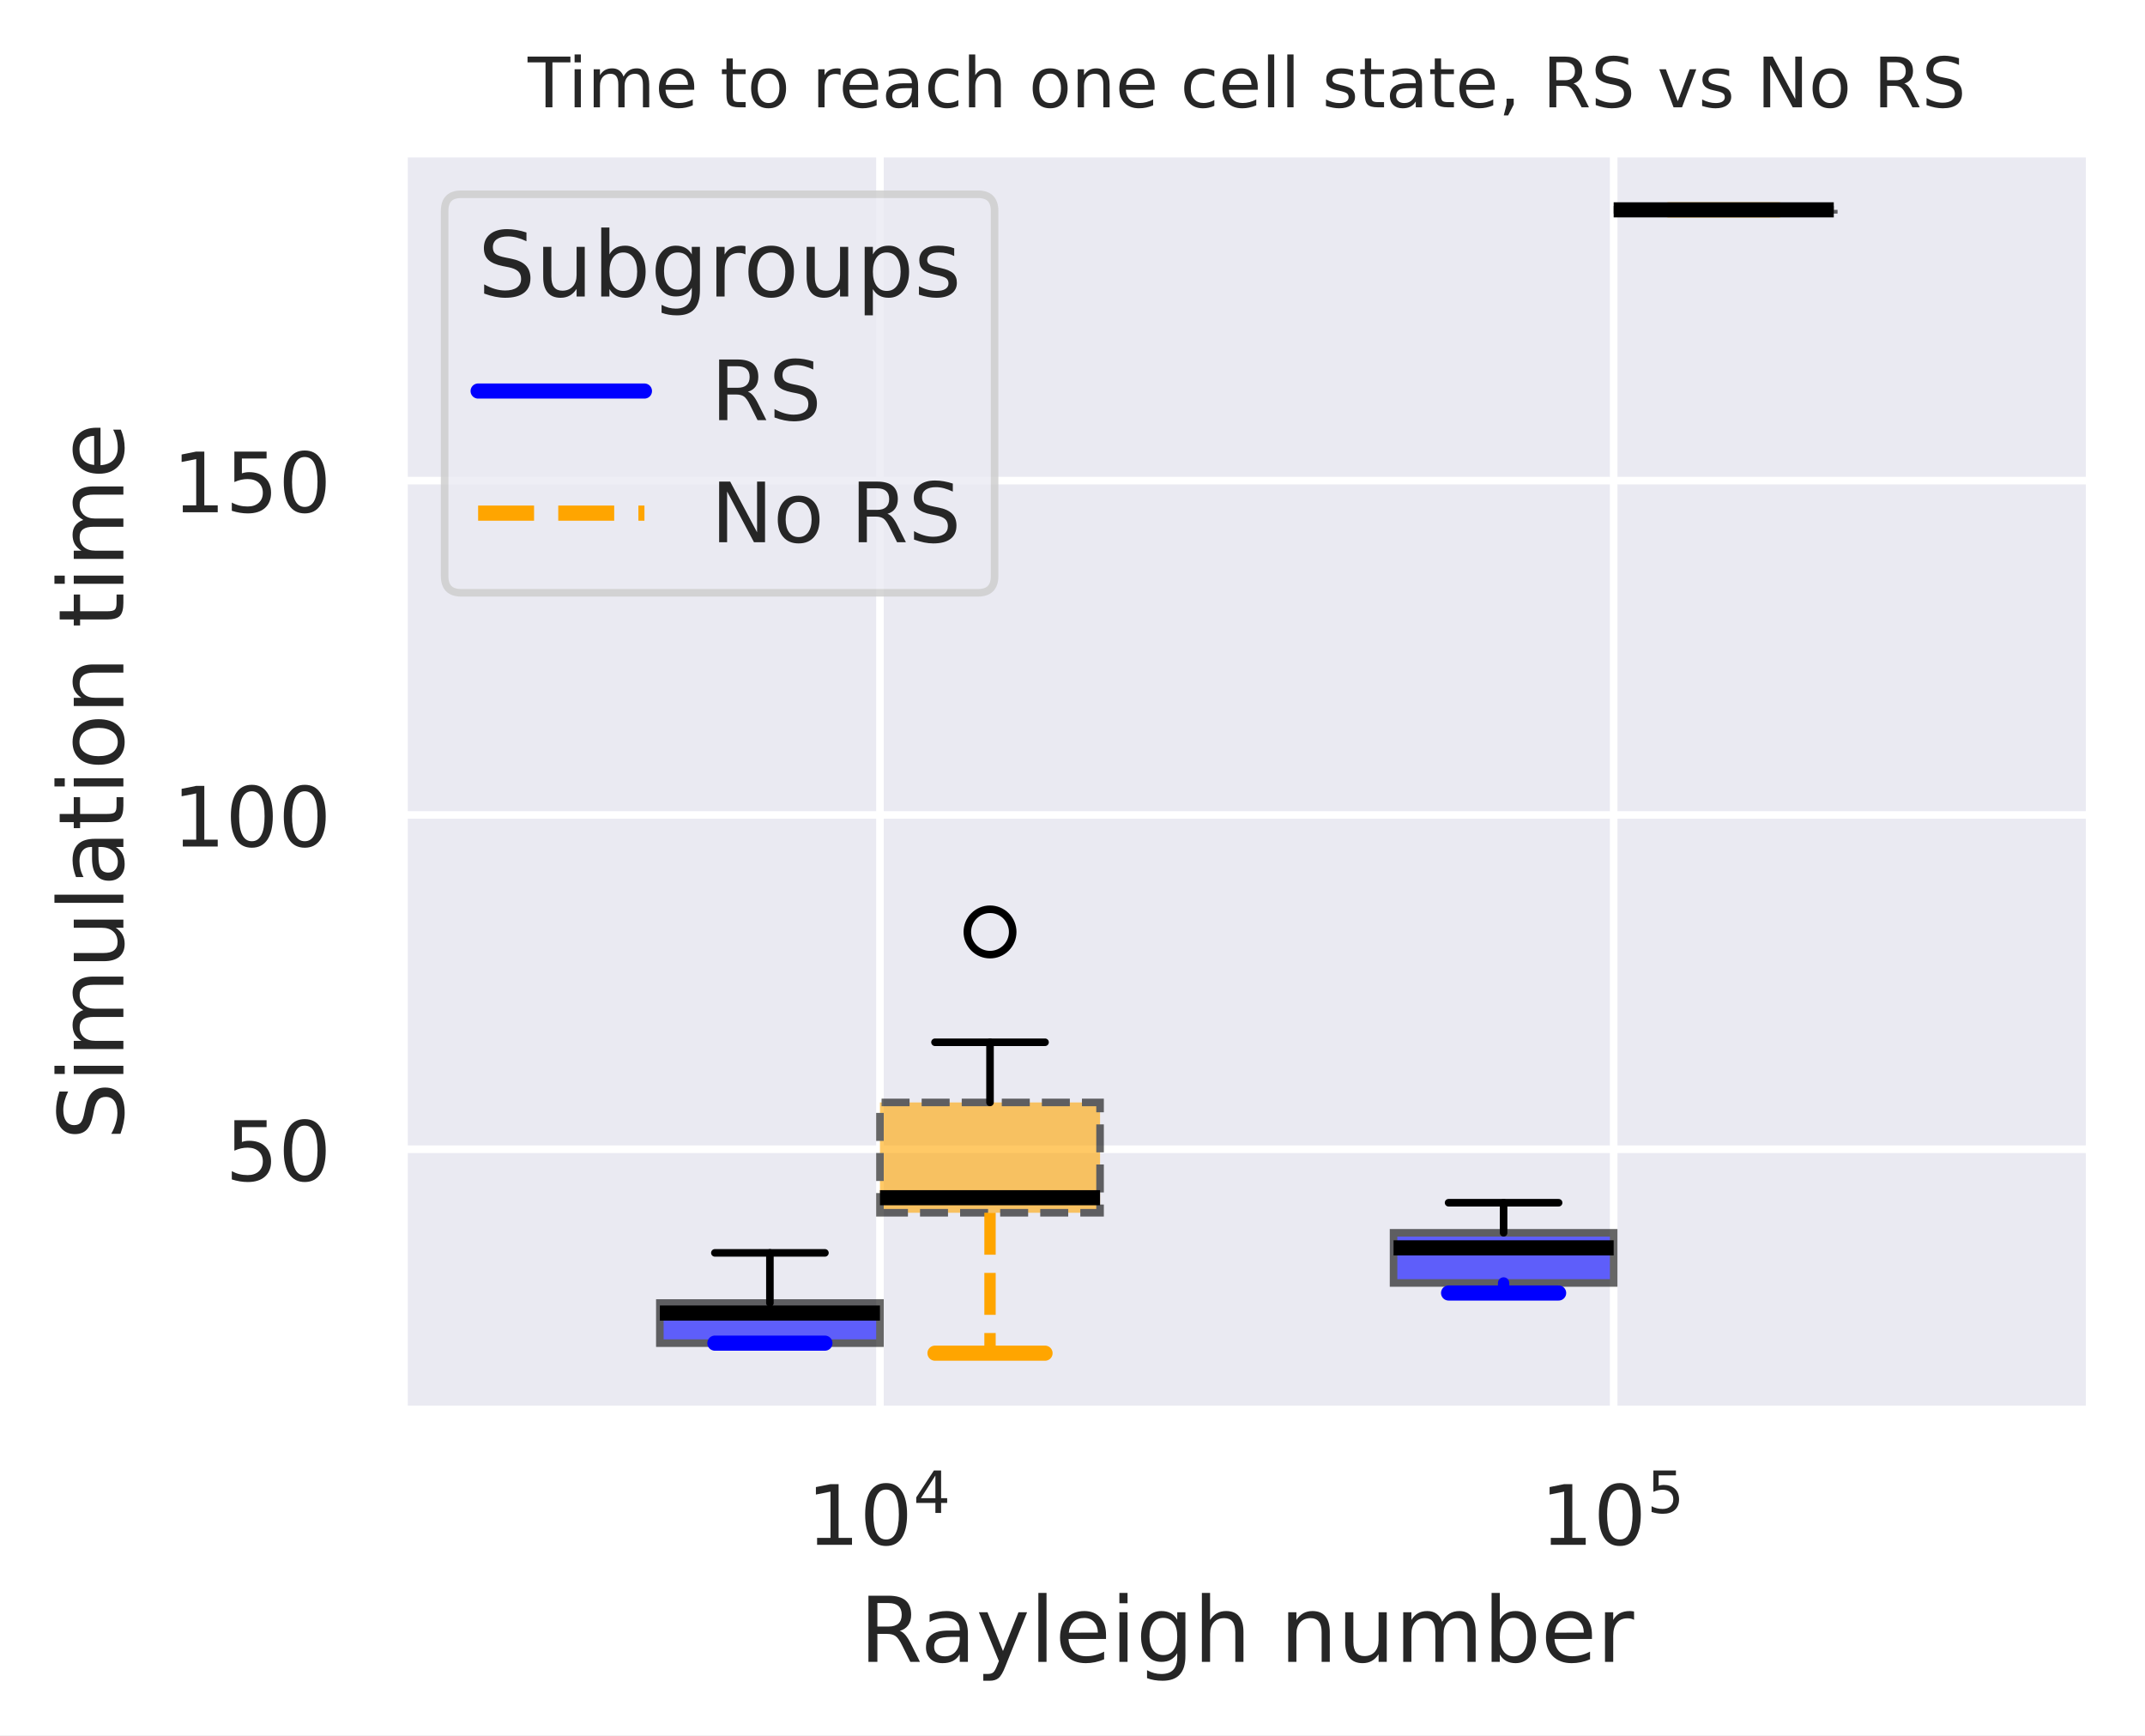
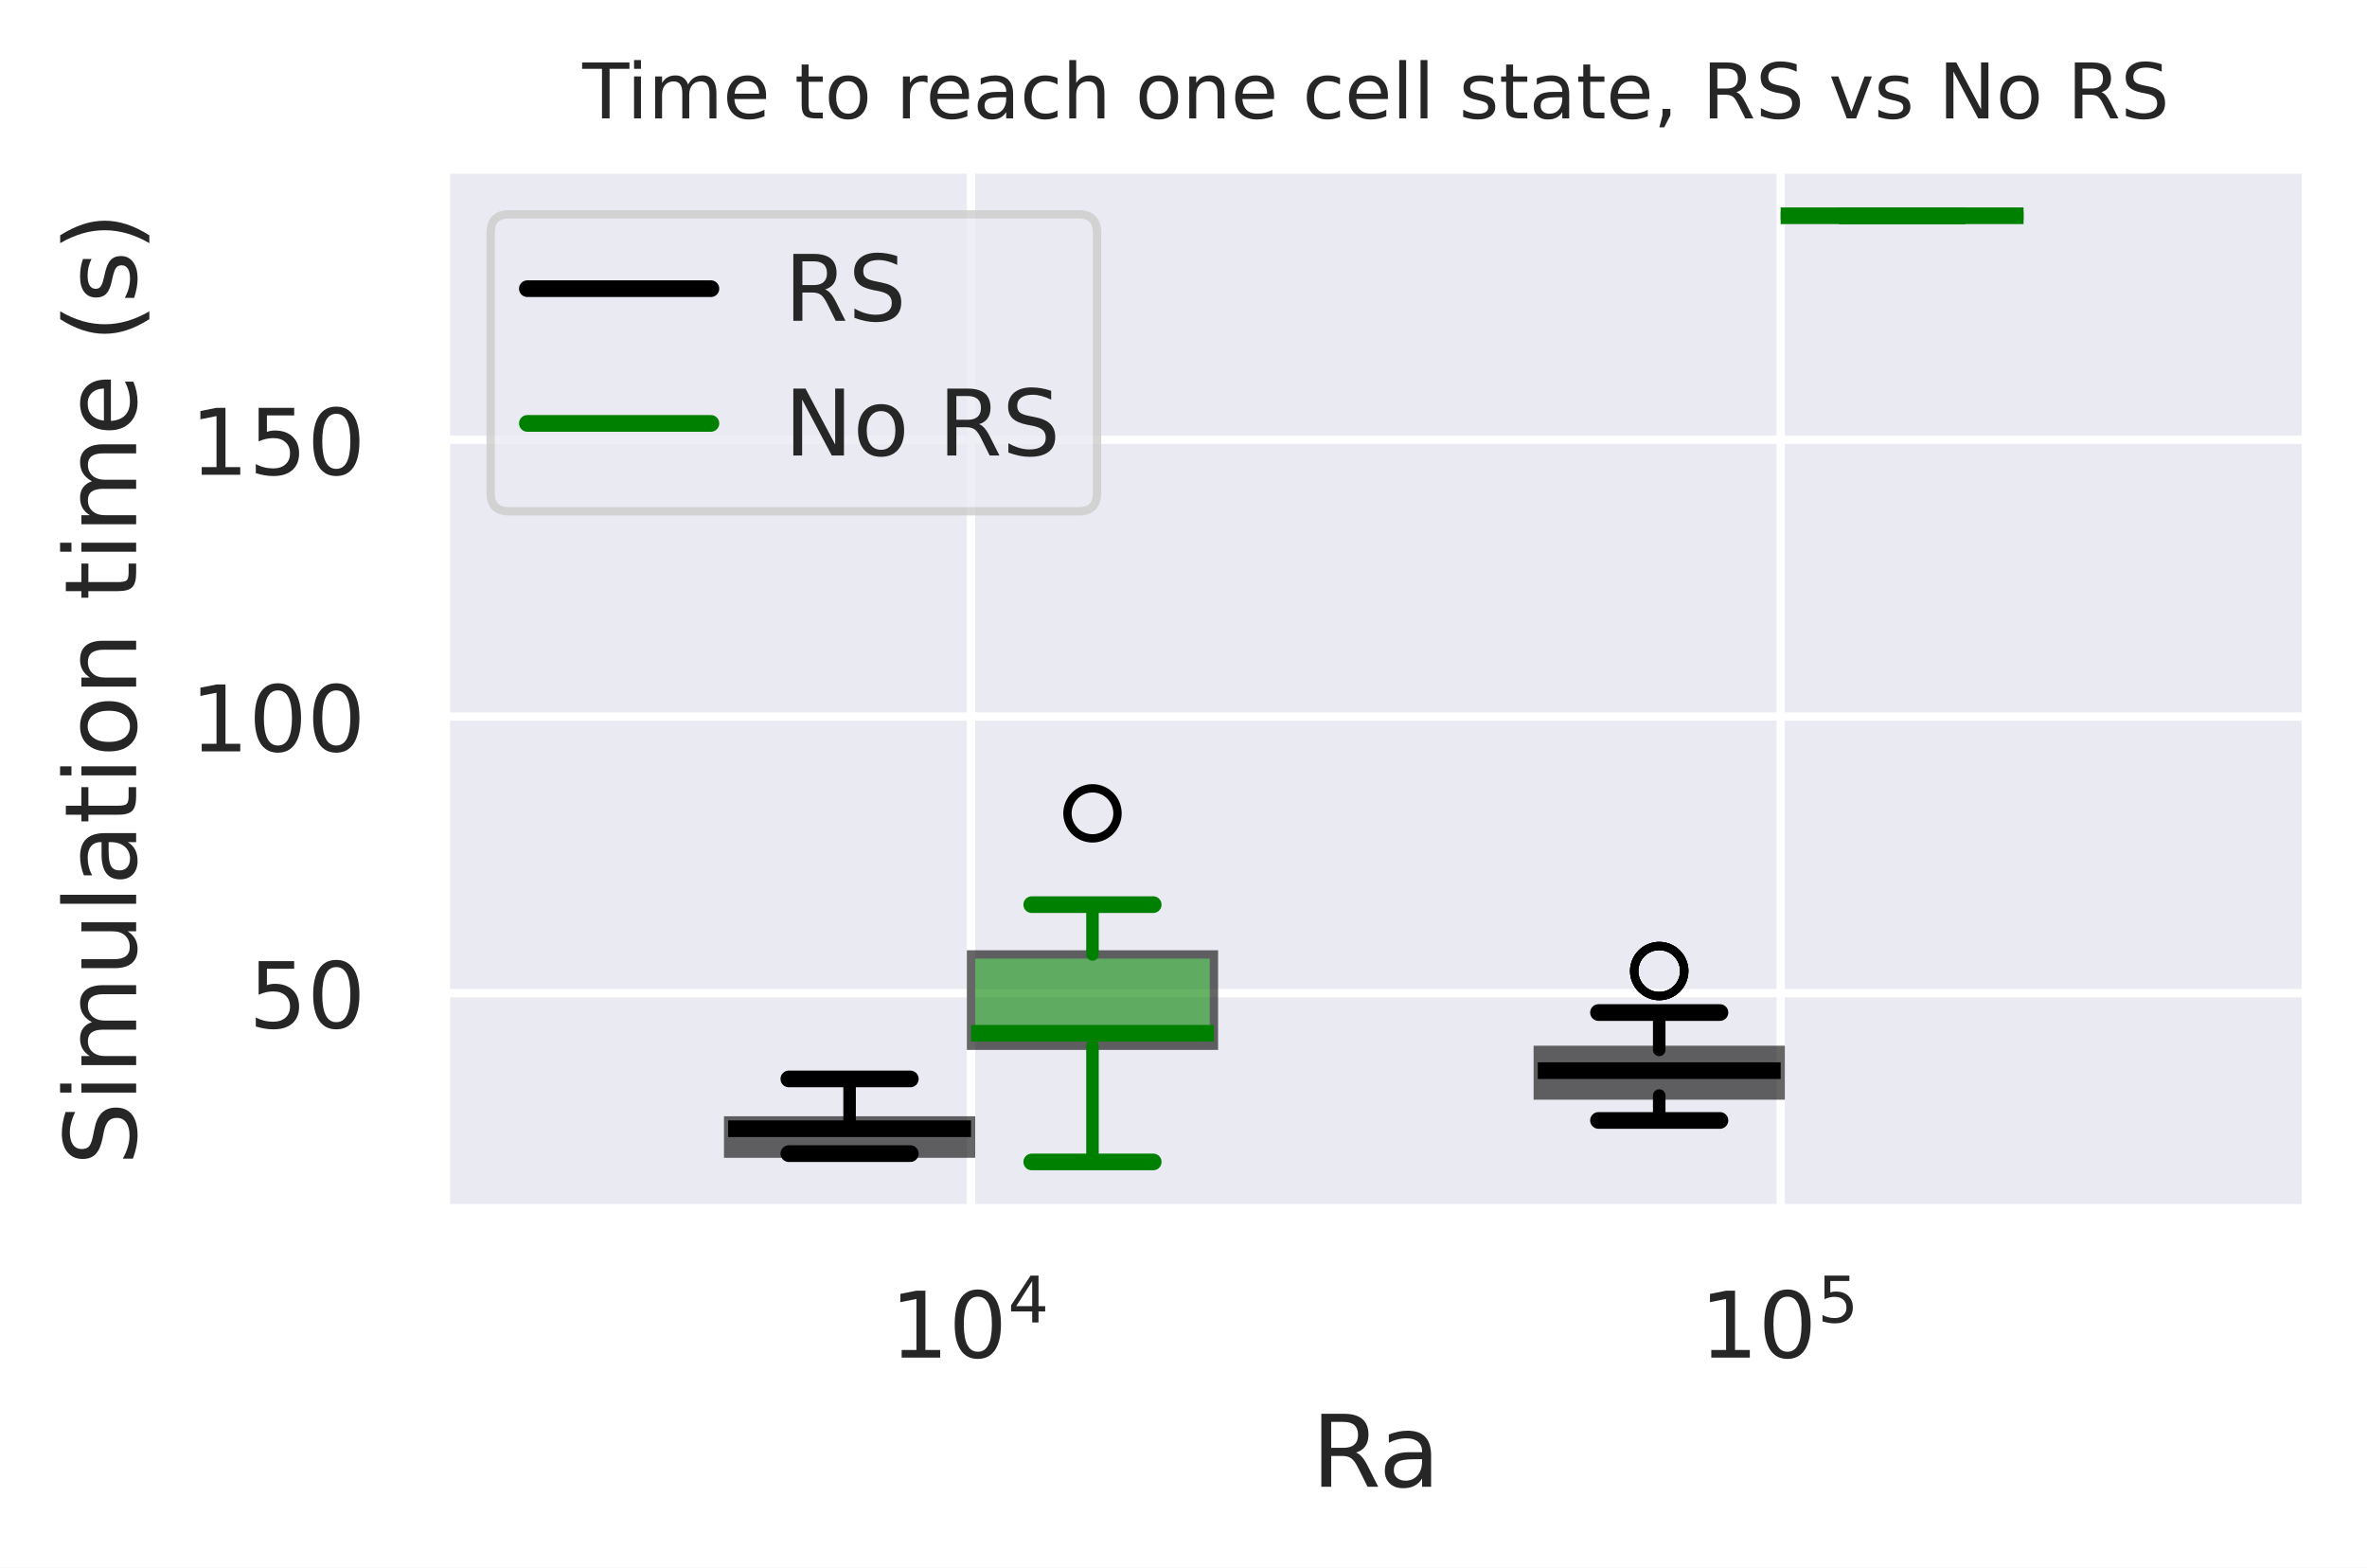
- <svg xmlns="http://www.w3.org/2000/svg" xmlns:xlink="http://www.w3.org/1999/xlink" width="283.71pt" height="229.47pt" viewBox="0 0 283.71 229.47" version="1.1">
+ <svg xmlns="http://www.w3.org/2000/svg" xmlns:xlink="http://www.w3.org/1999/xlink" width="283.71pt" height="187.89pt" viewBox="0 0 283.71 187.89" version="1.1">
  <defs>
    <style type="text/css">*{stroke-linejoin: round; stroke-linecap: butt}</style>
  </defs>
  <g id="figure_1">
    <g id="patch_1">
-       <path d="M 0 229.47  L 283.71 229.47  L 283.71 0  L 0 0  z " style="fill: #ffffff" />
+       <path d="M 0 187.89  L 283.71 187.89  L 283.71 0  L 0 0  z " style="fill: #ffffff" />
    </g>
    <g id="axes_1">
      <g id="patch_2">
-         <path d="M 53.31 186.511  L 276.51 186.511  L 276.51 20.191  L 53.31 20.191  z " style="fill: #eaeaf2" />
+         <path d="M 53.31 144.931  L 276.51 144.931  L 276.51 20.191  L 53.31 20.191  z " style="fill: #eaeaf2" />
      </g>
      <g id="matplotlib.axis_1">
        <g id="xtick_1">
          <g id="line2d_1">
-             <path d="M 116.388 186.511  L 116.388 20.191  " clip-path="url(#p2cf60bda22)" style="fill: none; stroke: #ffffff; stroke-linecap: round" />
+             <path d="M 116.388 144.931  L 116.388 20.191  " clip-path="url(#p1b858de4cf)" style="fill: none; stroke: #ffffff; stroke-linecap: round" />
          </g>
          <g id="text_1">
-             <g style="fill: #262626" transform="translate(106.7083 204.3688) scale(0.11 -0.11)">
+             <g style="fill: #262626" transform="translate(106.7083 162.7888) scale(0.11 -0.11)">
              <defs>
                <path id="DejaVuSans-31" d="M 794 531  L 1825 531  L 1825 4091  L 703 3866  L 703 4441  L 1819 4666  L 2450 4666  L 2450 531  L 3481 531  L 3481 0  L 794 0  L 794 531  z " transform="scale(0.015625)" />
                <path id="DejaVuSans-30" d="M 2034 4250  Q 1547 4250 1301 3770  Q 1056 3291 1056 2328  Q 1056 1369 1301 889  Q 1547 409 2034 409  Q 2525 409 2770 889  Q 3016 1369 3016 2328  Q 3016 3291 2770 3770  Q 2525 4250 2034 4250  z M 2034 4750  Q 2819 4750 3233 4129  Q 3647 3509 3647 2328  Q 3647 1150 3233 529  Q 2819 -91 2034 -91  Q 1250 -91 836 529  Q 422 1150 422 2328  Q 422 3509 836 4129  Q 1250 4750 2034 4750  z " transform="scale(0.015625)" />
                <path id="DejaVuSans-34" d="M 2419 4116  L 825 1625  L 2419 1625  L 2419 4116  z M 2253 4666  L 3047 4666  L 3047 1625  L 3713 1625  L 3713 1100  L 3047 1100  L 3047 0  L 2419 0  L 2419 1100  L 313 1100  L 313 1709  L 2253 4666  z " transform="scale(0.015625)" />
              </defs>
              <use xlink:href="#DejaVuSans-31" transform="translate(0 0.684375)" />
              <use xlink:href="#DejaVuSans-30" transform="translate(63.62305 0.684375)" />
              <use xlink:href="#DejaVuSans-34" transform="translate(128.2031 38.96563) scale(0.7)" />
            </g>
          </g>
        </g>
        <g id="xtick_2">
          <g id="line2d_2">
-             <path d="M 213.432 186.511  L 213.432 20.191  " clip-path="url(#p2cf60bda22)" style="fill: none; stroke: #ffffff; stroke-linecap: round" />
+             <path d="M 213.432 144.931  L 213.432 20.191  " clip-path="url(#p1b858de4cf)" style="fill: none; stroke: #ffffff; stroke-linecap: round" />
          </g>
          <g id="text_2">
-             <g style="fill: #262626" transform="translate(203.7517 204.3688) scale(0.11 -0.11)">
+             <g style="fill: #262626" transform="translate(203.7517 162.7888) scale(0.11 -0.11)">
              <defs>
                <path id="DejaVuSans-35" d="M 691 4666  L 3169 4666  L 3169 4134  L 1269 4134  L 1269 2991  Q 1406 3038 1543 3061  Q 1681 3084 1819 3084  Q 2600 3084 3056 2656  Q 3513 2228 3513 1497  Q 3513 744 3044 326  Q 2575 -91 1722 -91  Q 1428 -91 1123 -41  Q 819 9 494 109  L 494 744  Q 775 591 1075 516  Q 1375 441 1709 441  Q 2250 441 2565 725  Q 2881 1009 2881 1497  Q 2881 1984 2565 2268  Q 2250 2553 1709 2553  Q 1456 2553 1204 2497  Q 953 2441 691 2322  L 691 4666  z " transform="scale(0.015625)" />
              </defs>
              <use xlink:href="#DejaVuSans-31" transform="translate(0 0.684375)" />
              <use xlink:href="#DejaVuSans-30" transform="translate(63.62305 0.684375)" />
              <use xlink:href="#DejaVuSans-35" transform="translate(128.2031 38.96563) scale(0.7)" />
            </g>
          </g>
        </g>
        <g id="text_3">
-           <g style="fill: #262626" transform="translate(113.6869 219.7746) scale(0.12 -0.12)">
+           <g style="fill: #262626" transform="translate(157.1991 178.1946) scale(0.12 -0.12)">
            <defs>
              <path id="DejaVuSans-52" d="M 2841 2188  Q 3044 2119 3236 1894  Q 3428 1669 3622 1275  L 4263 0  L 3584 0  L 2988 1197  Q 2756 1666 2539 1819  Q 2322 1972 1947 1972  L 1259 1972  L 1259 0  L 628 0  L 628 4666  L 2053 4666  Q 2853 4666 3247 4331  Q 3641 3997 3641 3322  Q 3641 2881 3436 2590  Q 3231 2300 2841 2188  z M 1259 4147  L 1259 2491  L 2053 2491  Q 2509 2491 2742 2702  Q 2975 2913 2975 3322  Q 2975 3731 2742 3939  Q 2509 4147 2053 4147  L 1259 4147  z " transform="scale(0.015625)" />
              <path id="DejaVuSans-61" d="M 2194 1759  Q 1497 1759 1228 1600  Q 959 1441 959 1056  Q 959 750 1161 570  Q 1363 391 1709 391  Q 2188 391 2477 730  Q 2766 1069 2766 1631  L 2766 1759  L 2194 1759  z M 3341 1997  L 3341 0  L 2766 0  L 2766 531  Q 2569 213 2275 61  Q 1981 -91 1556 -91  Q 1019 -91 701 211  Q 384 513 384 1019  Q 384 1609 779 1909  Q 1175 2209 1959 2209  L 2766 2209  L 2766 2266  Q 2766 2663 2505 2880  Q 2244 3097 1772 3097  Q 1472 3097 1187 3025  Q 903 2953 641 2809  L 641 3341  Q 956 3463 1253 3523  Q 1550 3584 1831 3584  Q 2591 3584 2966 3190  Q 3341 2797 3341 1997  z " transform="scale(0.015625)" />
-               <path id="DejaVuSans-79" d="M 2059 -325  Q 1816 -950 1584 -1140  Q 1353 -1331 966 -1331  L 506 -1331  L 506 -850  L 844 -850  Q 1081 -850 1212 -737  Q 1344 -625 1503 -206  L 1606 56  L 191 3500  L 800 3500  L 1894 763  L 2988 3500  L 3597 3500  L 2059 -325  z " transform="scale(0.015625)" />
-               <path id="DejaVuSans-6c" d="M 603 4863  L 1178 4863  L 1178 0  L 603 0  L 603 4863  z " transform="scale(0.015625)" />
-               <path id="DejaVuSans-65" d="M 3597 1894  L 3597 1613  L 953 1613  Q 991 1019 1311 708  Q 1631 397 2203 397  Q 2534 397 2845 478  Q 3156 559 3463 722  L 3463 178  Q 3153 47 2828 -22  Q 2503 -91 2169 -91  Q 1331 -91 842 396  Q 353 884 353 1716  Q 353 2575 817 3079  Q 1281 3584 2069 3584  Q 2775 3584 3186 3129  Q 3597 2675 3597 1894  z M 3022 2063  Q 3016 2534 2758 2815  Q 2500 3097 2075 3097  Q 1594 3097 1305 2825  Q 1016 2553 972 2059  L 3022 2063  z " transform="scale(0.015625)" />
-               <path id="DejaVuSans-69" d="M 603 3500  L 1178 3500  L 1178 0  L 603 0  L 603 3500  z M 603 4863  L 1178 4863  L 1178 4134  L 603 4134  L 603 4863  z " transform="scale(0.015625)" />
-               <path id="DejaVuSans-67" d="M 2906 1791  Q 2906 2416 2648 2759  Q 2391 3103 1925 3103  Q 1463 3103 1205 2759  Q 947 2416 947 1791  Q 947 1169 1205 825  Q 1463 481 1925 481  Q 2391 481 2648 825  Q 2906 1169 2906 1791  z M 3481 434  Q 3481 -459 3084 -895  Q 2688 -1331 1869 -1331  Q 1566 -1331 1297 -1286  Q 1028 -1241 775 -1147  L 775 -588  Q 1028 -725 1275 -790  Q 1522 -856 1778 -856  Q 2344 -856 2625 -561  Q 2906 -266 2906 331  L 2906 616  Q 2728 306 2450 153  Q 2172 0 1784 0  Q 1141 0 747 490  Q 353 981 353 1791  Q 353 2603 747 3093  Q 1141 3584 1784 3584  Q 2172 3584 2450 3431  Q 2728 3278 2906 2969  L 2906 3500  L 3481 3500  L 3481 434  z " transform="scale(0.015625)" />
-               <path id="DejaVuSans-68" d="M 3513 2113  L 3513 0  L 2938 0  L 2938 2094  Q 2938 2591 2744 2837  Q 2550 3084 2163 3084  Q 1697 3084 1428 2787  Q 1159 2491 1159 1978  L 1159 0  L 581 0  L 581 4863  L 1159 4863  L 1159 2956  Q 1366 3272 1645 3428  Q 1925 3584 2291 3584  Q 2894 3584 3203 3211  Q 3513 2838 3513 2113  z " transform="scale(0.015625)" />
-               <path id="DejaVuSans-20" transform="scale(0.015625)" />
-               <path id="DejaVuSans-6e" d="M 3513 2113  L 3513 0  L 2938 0  L 2938 2094  Q 2938 2591 2744 2837  Q 2550 3084 2163 3084  Q 1697 3084 1428 2787  Q 1159 2491 1159 1978  L 1159 0  L 581 0  L 581 3500  L 1159 3500  L 1159 2956  Q 1366 3272 1645 3428  Q 1925 3584 2291 3584  Q 2894 3584 3203 3211  Q 3513 2838 3513 2113  z " transform="scale(0.015625)" />
-               <path id="DejaVuSans-75" d="M 544 1381  L 544 3500  L 1119 3500  L 1119 1403  Q 1119 906 1312 657  Q 1506 409 1894 409  Q 2359 409 2629 706  Q 2900 1003 2900 1516  L 2900 3500  L 3475 3500  L 3475 0  L 2900 0  L 2900 538  Q 2691 219 2414 64  Q 2138 -91 1772 -91  Q 1169 -91 856 284  Q 544 659 544 1381  z M 1991 3584  L 1991 3584  z " transform="scale(0.015625)" />
-               <path id="DejaVuSans-6d" d="M 3328 2828  Q 3544 3216 3844 3400  Q 4144 3584 4550 3584  Q 5097 3584 5394 3201  Q 5691 2819 5691 2113  L 5691 0  L 5113 0  L 5113 2094  Q 5113 2597 4934 2840  Q 4756 3084 4391 3084  Q 3944 3084 3684 2787  Q 3425 2491 3425 1978  L 3425 0  L 2847 0  L 2847 2094  Q 2847 2600 2669 2842  Q 2491 3084 2119 3084  Q 1678 3084 1418 2786  Q 1159 2488 1159 1978  L 1159 0  L 581 0  L 581 3500  L 1159 3500  L 1159 2956  Q 1356 3278 1631 3431  Q 1906 3584 2284 3584  Q 2666 3584 2933 3390  Q 3200 3197 3328 2828  z " transform="scale(0.015625)" />
-               <path id="DejaVuSans-62" d="M 3116 1747  Q 3116 2381 2855 2742  Q 2594 3103 2138 3103  Q 1681 3103 1420 2742  Q 1159 2381 1159 1747  Q 1159 1113 1420 752  Q 1681 391 2138 391  Q 2594 391 2855 752  Q 3116 1113 3116 1747  z M 1159 2969  Q 1341 3281 1617 3432  Q 1894 3584 2278 3584  Q 2916 3584 3314 3078  Q 3713 2572 3713 1747  Q 3713 922 3314 415  Q 2916 -91 2278 -91  Q 1894 -91 1617 61  Q 1341 213 1159 525  L 1159 0  L 581 0  L 581 4863  L 1159 4863  L 1159 2969  z " transform="scale(0.015625)" />
-               <path id="DejaVuSans-72" d="M 2631 2963  Q 2534 3019 2420 3045  Q 2306 3072 2169 3072  Q 1681 3072 1420 2755  Q 1159 2438 1159 1844  L 1159 0  L 581 0  L 581 3500  L 1159 3500  L 1159 2956  Q 1341 3275 1631 3429  Q 1922 3584 2338 3584  Q 2397 3584 2469 3576  Q 2541 3569 2628 3553  L 2631 2963  z " transform="scale(0.015625)" />
            </defs>
            <use xlink:href="#DejaVuSans-52" />
            <use xlink:href="#DejaVuSans-61" x="67.232" />
-             <use xlink:href="#DejaVuSans-79" x="128.512" />
-             <use xlink:href="#DejaVuSans-6c" x="187.691" />
-             <use xlink:href="#DejaVuSans-65" x="215.475" />
-             <use xlink:href="#DejaVuSans-69" x="276.998" />
-             <use xlink:href="#DejaVuSans-67" x="304.781" />
-             <use xlink:href="#DejaVuSans-68" x="368.258" />
-             <use xlink:href="#DejaVuSans-20" x="431.637" />
-             <use xlink:href="#DejaVuSans-6e" x="463.424" />
-             <use xlink:href="#DejaVuSans-75" x="526.803" />
-             <use xlink:href="#DejaVuSans-6d" x="590.182" />
-             <use xlink:href="#DejaVuSans-62" x="687.594" />
-             <use xlink:href="#DejaVuSans-65" x="751.07" />
-             <use xlink:href="#DejaVuSans-72" x="812.594" />
          </g>
        </g>
      </g>
      <g id="matplotlib.axis_2">
        <g id="ytick_1">
          <g id="line2d_3">
-             <path d="M 53.31 151.982  L 276.51 151.982  " clip-path="url(#p2cf60bda22)" style="fill: none; stroke: #ffffff; stroke-linecap: round" />
+             <path d="M 53.31 119.034  L 276.51 119.034  " clip-path="url(#p1b858de4cf)" style="fill: none; stroke: #ffffff; stroke-linecap: round" />
          </g>
          <g id="text_4">
-             <g style="fill: #262626" transform="translate(29.8125 156.1613) scale(0.11 -0.11)">
+             <g style="fill: #262626" transform="translate(29.8125 123.2134) scale(0.11 -0.11)">
              <use xlink:href="#DejaVuSans-35" />
              <use xlink:href="#DejaVuSans-30" x="63.623" />
            </g>
          </g>
        </g>
        <g id="ytick_2">
          <g id="line2d_4">
-             <path d="M 53.31 107.772  L 276.51 107.772  " clip-path="url(#p2cf60bda22)" style="fill: none; stroke: #ffffff; stroke-linecap: round" />
+             <path d="M 53.31 85.876  L 276.51 85.876  " clip-path="url(#p1b858de4cf)" style="fill: none; stroke: #ffffff; stroke-linecap: round" />
          </g>
          <g id="text_5">
-             <g style="fill: #262626" transform="translate(22.81375 111.9508) scale(0.11 -0.11)">
+             <g style="fill: #262626" transform="translate(22.81375 90.05549) scale(0.11 -0.11)">
              <use xlink:href="#DejaVuSans-31" />
              <use xlink:href="#DejaVuSans-30" x="63.623" />
              <use xlink:href="#DejaVuSans-30" x="127.246" />
            </g>
          </g>
        </g>
        <g id="ytick_3">
          <g id="line2d_5">
-             <path d="M 53.31 63.561  L 276.51 63.561  " clip-path="url(#p2cf60bda22)" style="fill: none; stroke: #ffffff; stroke-linecap: round" />
+             <path d="M 53.31 52.718  L 276.51 52.718  " clip-path="url(#p1b858de4cf)" style="fill: none; stroke: #ffffff; stroke-linecap: round" />
          </g>
          <g id="text_6">
-             <g style="fill: #262626" transform="translate(22.81375 67.74023) scale(0.11 -0.11)">
+             <g style="fill: #262626" transform="translate(22.81375 56.8976) scale(0.11 -0.11)">
              <use xlink:href="#DejaVuSans-31" />
              <use xlink:href="#DejaVuSans-35" x="63.623" />
              <use xlink:href="#DejaVuSans-30" x="127.246" />
            </g>
          </g>
        </g>
        <g id="text_7">
-           <g style="fill: #262626" transform="translate(16.31812 150.7721) rotate(-90) scale(0.12 -0.12)">
+           <g style="fill: #262626" transform="translate(16.31812 139.6965) rotate(-90) scale(0.12 -0.12)">
            <defs>
              <path id="DejaVuSans-53" d="M 3425 4513  L 3425 3897  Q 3066 4069 2747 4153  Q 2428 4238 2131 4238  Q 1616 4238 1336 4038  Q 1056 3838 1056 3469  Q 1056 3159 1242 3001  Q 1428 2844 1947 2747  L 2328 2669  Q 3034 2534 3370 2195  Q 3706 1856 3706 1288  Q 3706 609 3251 259  Q 2797 -91 1919 -91  Q 1588 -91 1214 -16  Q 841 59 441 206  L 441 856  Q 825 641 1194 531  Q 1563 422 1919 422  Q 2459 422 2753 634  Q 3047 847 3047 1241  Q 3047 1584 2836 1778  Q 2625 1972 2144 2069  L 1759 2144  Q 1053 2284 737 2584  Q 422 2884 422 3419  Q 422 4038 858 4394  Q 1294 4750 2059 4750  Q 2388 4750 2728 4690  Q 3069 4631 3425 4513  z " transform="scale(0.015625)" />
+               <path id="DejaVuSans-69" d="M 603 3500  L 1178 3500  L 1178 0  L 603 0  L 603 3500  z M 603 4863  L 1178 4863  L 1178 4134  L 603 4134  L 603 4863  z " transform="scale(0.015625)" />
+               <path id="DejaVuSans-6d" d="M 3328 2828  Q 3544 3216 3844 3400  Q 4144 3584 4550 3584  Q 5097 3584 5394 3201  Q 5691 2819 5691 2113  L 5691 0  L 5113 0  L 5113 2094  Q 5113 2597 4934 2840  Q 4756 3084 4391 3084  Q 3944 3084 3684 2787  Q 3425 2491 3425 1978  L 3425 0  L 2847 0  L 2847 2094  Q 2847 2600 2669 2842  Q 2491 3084 2119 3084  Q 1678 3084 1418 2786  Q 1159 2488 1159 1978  L 1159 0  L 581 0  L 581 3500  L 1159 3500  L 1159 2956  Q 1356 3278 1631 3431  Q 1906 3584 2284 3584  Q 2666 3584 2933 3390  Q 3200 3197 3328 2828  z " transform="scale(0.015625)" />
+               <path id="DejaVuSans-75" d="M 544 1381  L 544 3500  L 1119 3500  L 1119 1403  Q 1119 906 1312 657  Q 1506 409 1894 409  Q 2359 409 2629 706  Q 2900 1003 2900 1516  L 2900 3500  L 3475 3500  L 3475 0  L 2900 0  L 2900 538  Q 2691 219 2414 64  Q 2138 -91 1772 -91  Q 1169 -91 856 284  Q 544 659 544 1381  z M 1991 3584  L 1991 3584  z " transform="scale(0.015625)" />
+               <path id="DejaVuSans-6c" d="M 603 4863  L 1178 4863  L 1178 0  L 603 0  L 603 4863  z " transform="scale(0.015625)" />
              <path id="DejaVuSans-74" d="M 1172 4494  L 1172 3500  L 2356 3500  L 2356 3053  L 1172 3053  L 1172 1153  Q 1172 725 1289 603  Q 1406 481 1766 481  L 2356 481  L 2356 0  L 1766 0  Q 1100 0 847 248  Q 594 497 594 1153  L 594 3053  L 172 3053  L 172 3500  L 594 3500  L 594 4494  L 1172 4494  z " transform="scale(0.015625)" />
              <path id="DejaVuSans-6f" d="M 1959 3097  Q 1497 3097 1228 2736  Q 959 2375 959 1747  Q 959 1119 1226 758  Q 1494 397 1959 397  Q 2419 397 2687 759  Q 2956 1122 2956 1747  Q 2956 2369 2687 2733  Q 2419 3097 1959 3097  z M 1959 3584  Q 2709 3584 3137 3096  Q 3566 2609 3566 1747  Q 3566 888 3137 398  Q 2709 -91 1959 -91  Q 1206 -91 779 398  Q 353 888 353 1747  Q 353 2609 779 3096  Q 1206 3584 1959 3584  z " transform="scale(0.015625)" />
+               <path id="DejaVuSans-6e" d="M 3513 2113  L 3513 0  L 2938 0  L 2938 2094  Q 2938 2591 2744 2837  Q 2550 3084 2163 3084  Q 1697 3084 1428 2787  Q 1159 2491 1159 1978  L 1159 0  L 581 0  L 581 3500  L 1159 3500  L 1159 2956  Q 1366 3272 1645 3428  Q 1925 3584 2291 3584  Q 2894 3584 3203 3211  Q 3513 2838 3513 2113  z " transform="scale(0.015625)" />
+               <path id="DejaVuSans-20" transform="scale(0.015625)" />
+               <path id="DejaVuSans-65" d="M 3597 1894  L 3597 1613  L 953 1613  Q 991 1019 1311 708  Q 1631 397 2203 397  Q 2534 397 2845 478  Q 3156 559 3463 722  L 3463 178  Q 3153 47 2828 -22  Q 2503 -91 2169 -91  Q 1331 -91 842 396  Q 353 884 353 1716  Q 353 2575 817 3079  Q 1281 3584 2069 3584  Q 2775 3584 3186 3129  Q 3597 2675 3597 1894  z M 3022 2063  Q 3016 2534 2758 2815  Q 2500 3097 2075 3097  Q 1594 3097 1305 2825  Q 1016 2553 972 2059  L 3022 2063  z " transform="scale(0.015625)" />
+               <path id="DejaVuSans-28" d="M 1984 4856  Q 1566 4138 1362 3434  Q 1159 2731 1159 2009  Q 1159 1288 1364 580  Q 1569 -128 1984 -844  L 1484 -844  Q 1016 -109 783 600  Q 550 1309 550 2009  Q 550 2706 781 3412  Q 1013 4119 1484 4856  L 1984 4856  z " transform="scale(0.015625)" />
+               <path id="DejaVuSans-73" d="M 2834 3397  L 2834 2853  Q 2591 2978 2328 3040  Q 2066 3103 1784 3103  Q 1356 3103 1142 2972  Q 928 2841 928 2578  Q 928 2378 1081 2264  Q 1234 2150 1697 2047  L 1894 2003  Q 2506 1872 2764 1633  Q 3022 1394 3022 966  Q 3022 478 2636 193  Q 2250 -91 1575 -91  Q 1294 -91 989 -36  Q 684 19 347 128  L 347 722  Q 666 556 975 473  Q 1284 391 1588 391  Q 1994 391 2212 530  Q 2431 669 2431 922  Q 2431 1156 2273 1281  Q 2116 1406 1581 1522  L 1381 1569  Q 847 1681 609 1914  Q 372 2147 372 2553  Q 372 3047 722 3315  Q 1072 3584 1716 3584  Q 2034 3584 2315 3537  Q 2597 3491 2834 3397  z " transform="scale(0.015625)" />
+               <path id="DejaVuSans-29" d="M 513 4856  L 1013 4856  Q 1481 4119 1714 3412  Q 1947 2706 1947 2009  Q 1947 1309 1714 600  Q 1481 -109 1013 -844  L 513 -844  Q 928 -128 1133 580  Q 1338 1288 1338 2009  Q 1338 2731 1133 3434  Q 928 4138 513 4856  z " transform="scale(0.015625)" />
            </defs>
            <use xlink:href="#DejaVuSans-53" />
            <use xlink:href="#DejaVuSans-69" x="63.477" />
            <use xlink:href="#DejaVuSans-6d" x="91.26" />
            <use xlink:href="#DejaVuSans-75" x="188.672" />
            <use xlink:href="#DejaVuSans-6c" x="252.051" />
            <use xlink:href="#DejaVuSans-61" x="279.834" />
            <use xlink:href="#DejaVuSans-74" x="341.113" />
            <use xlink:href="#DejaVuSans-69" x="380.322" />
            <use xlink:href="#DejaVuSans-6f" x="408.105" />
            <use xlink:href="#DejaVuSans-6e" x="469.287" />
            <use xlink:href="#DejaVuSans-20" x="532.666" />
            <use xlink:href="#DejaVuSans-74" x="564.453" />
            <use xlink:href="#DejaVuSans-69" x="603.662" />
            <use xlink:href="#DejaVuSans-6d" x="631.445" />
            <use xlink:href="#DejaVuSans-65" x="728.857" />
+             <use xlink:href="#DejaVuSans-20" x="790.381" />
+             <use xlink:href="#DejaVuSans-28" x="822.168" />
+             <use xlink:href="#DejaVuSans-73" x="861.182" />
+             <use xlink:href="#DejaVuSans-29" x="913.281" />
          </g>
        </g>
      </g>
      <g id="patch_3">
-         <path d="M 87.275 177.624  L 116.388 177.624  L 116.388 172.319  L 87.275 172.319  L 87.275 177.624  z " clip-path="url(#p2cf60bda22)" style="fill: #0000ff; opacity: 0.6; stroke: #000000; stroke-linejoin: miter" />
+         <path d="M 87.275 138.266  L 116.388 138.266  L 116.388 134.287  L 87.275 134.287  L 87.275 138.266  z " clip-path="url(#p1b858de4cf)" style="opacity: 0.6; stroke: #000000; stroke-linejoin: miter" />
      </g>
      <g id="line2d_6">
-         <path d="M 101.832 177.624  L 101.832 177.624  " clip-path="url(#p2cf60bda22)" style="fill: none; stroke: #0000ff; stroke-width: 1.5; stroke-linecap: round" />
+         <path d="M 101.832 138.266  L 101.832 138.266  " clip-path="url(#p1b858de4cf)" style="fill: none; stroke: #000000; stroke-width: 1.5; stroke-linecap: round" />
      </g>
      <g id="line2d_7">
-         <path d="M 101.832 172.319  L 101.832 165.687  " clip-path="url(#p2cf60bda22)" style="fill: none; stroke: #000000; stroke-linecap: round" />
+         <path d="M 101.832 134.287  L 101.832 129.313  " clip-path="url(#p1b858de4cf)" style="fill: none; stroke: #000000; stroke-width: 1.5; stroke-linecap: round" />
      </g>
      <g id="line2d_8">
-         <path d="M 94.553 177.624  L 109.11 177.624  " clip-path="url(#p2cf60bda22)" style="fill: none; stroke: #0000ff; stroke-width: 2; stroke-linecap: round" />
+         <path d="M 94.553 138.266  L 109.11 138.266  " clip-path="url(#p1b858de4cf)" style="fill: none; stroke: #000000; stroke-width: 2; stroke-linecap: round" />
      </g>
      <g id="line2d_9">
-         <path d="M 94.553 165.687  L 109.11 165.687  " clip-path="url(#p2cf60bda22)" style="fill: none; stroke: #000000; stroke-linecap: round" />
+         <path d="M 94.553 129.313  L 109.11 129.313  " clip-path="url(#p1b858de4cf)" style="fill: none; stroke: #000000; stroke-width: 2; stroke-linecap: round" />
      </g>
      <g id="line2d_10" />
      <g id="patch_4">
-         <path d="M 116.388 160.382  L 145.501 160.382  L 145.501 145.793  L 116.388 145.793  L 116.388 160.382  z " clip-path="url(#p2cf60bda22)" style="fill: #ffa500; opacity: 0.6; stroke-dasharray: 3.7,1.6; stroke-dashoffset: 0; stroke: #000000; stroke-linejoin: miter" />
+         <path d="M 116.388 125.334  L 145.501 125.334  L 145.501 114.392  L 116.388 114.392  L 116.388 125.334  z " clip-path="url(#p1b858de4cf)" style="fill: #008000; opacity: 0.6; stroke: #000000; stroke-linejoin: miter" />
      </g>
      <g id="line2d_11">
-         <path d="M 130.945 160.382  L 130.945 178.951  " clip-path="url(#p2cf60bda22)" style="fill: none; stroke-dasharray: 5.55,2.4; stroke-dashoffset: 0; stroke: #ffa500; stroke-width: 1.5" />
+         <path d="M 130.945 125.334  L 130.945 139.261  " clip-path="url(#p1b858de4cf)" style="fill: none; stroke: #008000; stroke-width: 1.5; stroke-linecap: round" />
      </g>
      <g id="line2d_12">
-         <path d="M 130.945 145.793  L 130.945 137.835  " clip-path="url(#p2cf60bda22)" style="fill: none; stroke: #000000; stroke-linecap: round" />
+         <path d="M 130.945 114.392  L 130.945 108.424  " clip-path="url(#p1b858de4cf)" style="fill: none; stroke: #008000; stroke-width: 1.5; stroke-linecap: round" />
      </g>
      <g id="line2d_13">
-         <path d="M 123.667 178.951  L 138.223 178.951  " clip-path="url(#p2cf60bda22)" style="fill: none; stroke: #ffa500; stroke-width: 2; stroke-linecap: round" />
+         <path d="M 123.667 139.261  L 138.223 139.261  " clip-path="url(#p1b858de4cf)" style="fill: none; stroke: #008000; stroke-width: 2; stroke-linecap: round" />
      </g>
      <g id="line2d_14">
-         <path d="M 123.667 137.835  L 138.223 137.835  " clip-path="url(#p2cf60bda22)" style="fill: none; stroke: #000000; stroke-linecap: round" />
+         <path d="M 123.667 108.424  L 138.223 108.424  " clip-path="url(#p1b858de4cf)" style="fill: none; stroke: #008000; stroke-width: 2; stroke-linecap: round" />
      </g>
      <g id="line2d_15">
        <defs>
-           <path id="m8fec10c9d7" d="M 0 3  C 0.796 3 1.559 2.684 2.121 2.121  C 2.684 1.559 3 0.796 3 0  C 3 -0.796 2.684 -1.559 2.121 -2.121  C 1.559 -2.684 0.796 -3 0 -3  C -0.796 -3 -1.559 -2.684 -2.121 -2.121  C -2.684 -1.559 -3 -0.796 -3 0  C -3 0.796 -2.684 1.559 -2.121 2.121  C -1.559 2.684 -0.796 3 0 3  z " style="stroke: #000000" />
+           <path id="mfc1e2b2a8a" d="M 0 3  C 0.796 3 1.559 2.684 2.121 2.121  C 2.684 1.559 3 0.796 3 0  C 3 -0.796 2.684 -1.559 2.121 -2.121  C 1.559 -2.684 0.796 -3 0 -3  C -0.796 -3 -1.559 -2.684 -2.121 -2.121  C -2.684 -1.559 -3 -0.796 -3 0  C -3 0.796 -2.684 1.559 -2.121 2.121  C -1.559 2.684 -0.796 3 0 3  z " style="stroke: #000000" />
        </defs>
-         <g clip-path="url(#p2cf60bda22)">
-           <use xlink:href="#m8fec10c9d7" x="130.945" y="123.245" style="fill-opacity: 0; stroke: #000000" />
+         <g clip-path="url(#p1b858de4cf)">
+           <use xlink:href="#mfc1e2b2a8a" x="130.945" y="97.482" style="fill-opacity: 0; stroke: #000000" />
        </g>
      </g>
      <g id="patch_5">
-         <path d="M 184.319 169.666  L 213.432 169.666  L 213.432 163.035  L 184.319 163.035  L 184.319 169.666  z " clip-path="url(#p2cf60bda22)" style="fill: #0000ff; opacity: 0.6; stroke: #000000; stroke-linejoin: miter" />
+         <path d="M 184.319 131.303  L 213.432 131.303  L 213.432 125.832  L 184.319 125.832  L 184.319 131.303  z " clip-path="url(#p1b858de4cf)" style="opacity: 0.6; stroke: #000000; stroke-linejoin: miter" />
      </g>
      <g id="line2d_16">
-         <path d="M 198.875 169.666  L 198.875 170.993  " clip-path="url(#p2cf60bda22)" style="fill: none; stroke: #0000ff; stroke-width: 1.5; stroke-linecap: round" />
+         <path d="M 198.875 131.303  L 198.875 134.287  " clip-path="url(#p1b858de4cf)" style="fill: none; stroke: #000000; stroke-width: 1.5; stroke-linecap: round" />
      </g>
      <g id="line2d_17">
-         <path d="M 198.875 163.035  L 198.875 159.056  " clip-path="url(#p2cf60bda22)" style="fill: none; stroke: #000000; stroke-linecap: round" />
+         <path d="M 198.875 125.832  L 198.875 121.355  " clip-path="url(#p1b858de4cf)" style="fill: none; stroke: #000000; stroke-width: 1.5; stroke-linecap: round" />
      </g>
      <g id="line2d_18">
-         <path d="M 191.597 170.993  L 206.153 170.993  " clip-path="url(#p2cf60bda22)" style="fill: none; stroke: #0000ff; stroke-width: 2; stroke-linecap: round" />
+         <path d="M 191.597 134.287  L 206.153 134.287  " clip-path="url(#p1b858de4cf)" style="fill: none; stroke: #000000; stroke-width: 2; stroke-linecap: round" />
      </g>
      <g id="line2d_19">
-         <path d="M 191.597 159.056  L 206.153 159.056  " clip-path="url(#p2cf60bda22)" style="fill: none; stroke: #000000; stroke-linecap: round" />
-       </g>
-       <g id="line2d_20" />
+         <path d="M 191.597 121.355  L 206.153 121.355  " clip-path="url(#p1b858de4cf)" style="fill: none; stroke: #000000; stroke-width: 2; stroke-linecap: round" />
+       </g>
+       <g id="line2d_20">
+         <g clip-path="url(#p1b858de4cf)">
+           <use xlink:href="#mfc1e2b2a8a" x="198.875" y="116.382" style="fill-opacity: 0; stroke: #000000" />
+           <use xlink:href="#mfc1e2b2a8a" x="198.875" y="116.382" style="fill-opacity: 0; stroke: #000000" />
+           <use xlink:href="#mfc1e2b2a8a" x="198.875" y="116.382" style="fill-opacity: 0; stroke: #000000" />
+         </g>
+       </g>
      <g id="patch_6">
-         <path d="M 213.432 27.751  L 242.545 27.751  L 242.545 27.751  L 213.432 27.751  L 213.432 27.751  z " clip-path="url(#p2cf60bda22)" style="fill: #ffa500; opacity: 0.6; stroke-dasharray: 3.7,1.6; stroke-dashoffset: 0; stroke: #000000; stroke-linejoin: miter" />
+         <path d="M 213.432 25.861  L 242.545 25.861  L 242.545 25.861  L 213.432 25.861  L 213.432 25.861  z " clip-path="url(#p1b858de4cf)" style="fill: #008000; opacity: 0.6; stroke: #000000; stroke-linejoin: miter" />
      </g>
      <g id="line2d_21">
-         <path d="M 227.988 27.751  L 227.988 27.751  " clip-path="url(#p2cf60bda22)" style="fill: none; stroke-dasharray: 5.55,2.4; stroke-dashoffset: 0; stroke: #ffa500; stroke-width: 1.5" />
+         <path d="M 227.988 25.861  L 227.988 25.861  " clip-path="url(#p1b858de4cf)" style="fill: none; stroke: #008000; stroke-width: 1.5; stroke-linecap: round" />
      </g>
      <g id="line2d_22">
-         <path d="M 227.988 27.751  L 227.988 27.751  " clip-path="url(#p2cf60bda22)" style="fill: none; stroke: #000000; stroke-linecap: round" />
+         <path d="M 227.988 25.861  L 227.988 25.861  " clip-path="url(#p1b858de4cf)" style="fill: none; stroke: #008000; stroke-width: 1.5; stroke-linecap: round" />
      </g>
      <g id="line2d_23">
-         <path d="M 220.71 27.751  L 235.267 27.751  " clip-path="url(#p2cf60bda22)" style="fill: none; stroke: #ffa500; stroke-width: 2; stroke-linecap: round" />
+         <path d="M 220.71 25.861  L 235.267 25.861  " clip-path="url(#p1b858de4cf)" style="fill: none; stroke: #008000; stroke-width: 2; stroke-linecap: round" />
      </g>
      <g id="line2d_24">
-         <path d="M 220.71 27.751  L 235.267 27.751  " clip-path="url(#p2cf60bda22)" style="fill: none; stroke: #000000; stroke-linecap: round" />
+         <path d="M 220.71 25.861  L 235.267 25.861  " clip-path="url(#p1b858de4cf)" style="fill: none; stroke: #008000; stroke-width: 2; stroke-linecap: round" />
      </g>
      <g id="line2d_25" />
      <g id="line2d_26">
-         <path d="M 87.275 173.645  L 116.388 173.645  " clip-path="url(#p2cf60bda22)" style="fill: none; stroke: #000000; stroke-width: 2" />
+         <path d="M 87.275 135.282  L 116.388 135.282  " clip-path="url(#p1b858de4cf)" style="fill: none; stroke: #000000; stroke-width: 2" />
      </g>
      <g id="line2d_27">
-         <path d="M 116.388 158.393  L 145.501 158.393  " clip-path="url(#p2cf60bda22)" style="fill: none; stroke: #000000; stroke-width: 2" />
+         <path d="M 116.388 123.842  L 145.501 123.842  " clip-path="url(#p1b858de4cf)" style="fill: none; stroke: #008000; stroke-width: 2" />
      </g>
      <g id="line2d_28">
-         <path d="M 184.319 165.024  L 213.432 165.024  " clip-path="url(#p2cf60bda22)" style="fill: none; stroke: #000000; stroke-width: 2" />
+         <path d="M 184.319 128.318  L 213.432 128.318  " clip-path="url(#p1b858de4cf)" style="fill: none; stroke: #000000; stroke-width: 2" />
      </g>
      <g id="line2d_29">
-         <path d="M 213.432 27.751  L 242.545 27.751  " clip-path="url(#p2cf60bda22)" style="fill: none; stroke: #000000; stroke-width: 2" />
+         <path d="M 213.432 25.861  L 242.545 25.861  " clip-path="url(#p1b858de4cf)" style="fill: none; stroke: #008000; stroke-width: 2" />
      </g>
      <g id="patch_7">
-         <path d="M 53.31 186.511  L 53.31 20.191  " style="fill: none; stroke: #ffffff; stroke-width: 1.25; stroke-linejoin: miter; stroke-linecap: square" />
+         <path d="M 53.31 144.931  L 53.31 20.191  " style="fill: none; stroke: #ffffff; stroke-width: 1.25; stroke-linejoin: miter; stroke-linecap: square" />
      </g>
      <g id="patch_8">
-         <path d="M 276.51 186.511  L 276.51 20.191  " style="fill: none; stroke: #ffffff; stroke-width: 1.25; stroke-linejoin: miter; stroke-linecap: square" />
+         <path d="M 276.51 144.931  L 276.51 20.191  " style="fill: none; stroke: #ffffff; stroke-width: 1.25; stroke-linejoin: miter; stroke-linecap: square" />
      </g>
      <g id="patch_9">
-         <path d="M 53.31 186.511  L 276.51 186.511  " style="fill: none; stroke: #ffffff; stroke-width: 1.25; stroke-linejoin: miter; stroke-linecap: square" />
+         <path d="M 53.31 144.931  L 276.51 144.931  " style="fill: none; stroke: #ffffff; stroke-width: 1.25; stroke-linejoin: miter; stroke-linecap: square" />
      </g>
      <g id="patch_10">
        <path d="M 53.31 20.191  L 276.51 20.191  " style="fill: none; stroke: #ffffff; stroke-width: 1.25; stroke-linejoin: miter; stroke-linecap: square" />
      </g>
      <g id="text_8">
        <g style="fill: #262626" transform="translate(69.79997 14.19056) scale(0.092 -0.092)">
          <defs>
            <path id="DejaVuSans-54" d="M -19 4666  L 3928 4666  L 3928 4134  L 2272 4134  L 2272 0  L 1638 0  L 1638 4134  L -19 4134  L -19 4666  z " transform="scale(0.015625)" />
+             <path id="DejaVuSans-72" d="M 2631 2963  Q 2534 3019 2420 3045  Q 2306 3072 2169 3072  Q 1681 3072 1420 2755  Q 1159 2438 1159 1844  L 1159 0  L 581 0  L 581 3500  L 1159 3500  L 1159 2956  Q 1341 3275 1631 3429  Q 1922 3584 2338 3584  Q 2397 3584 2469 3576  Q 2541 3569 2628 3553  L 2631 2963  z " transform="scale(0.015625)" />
            <path id="DejaVuSans-63" d="M 3122 3366  L 3122 2828  Q 2878 2963 2633 3030  Q 2388 3097 2138 3097  Q 1578 3097 1268 2742  Q 959 2388 959 1747  Q 959 1106 1268 751  Q 1578 397 2138 397  Q 2388 397 2633 464  Q 2878 531 3122 666  L 3122 134  Q 2881 22 2623 -34  Q 2366 -91 2075 -91  Q 1284 -91 818 406  Q 353 903 353 1747  Q 353 2603 823 3093  Q 1294 3584 2113 3584  Q 2378 3584 2631 3529  Q 2884 3475 3122 3366  z " transform="scale(0.015625)" />
-             <path id="DejaVuSans-73" d="M 2834 3397  L 2834 2853  Q 2591 2978 2328 3040  Q 2066 3103 1784 3103  Q 1356 3103 1142 2972  Q 928 2841 928 2578  Q 928 2378 1081 2264  Q 1234 2150 1697 2047  L 1894 2003  Q 2506 1872 2764 1633  Q 3022 1394 3022 966  Q 3022 478 2636 193  Q 2250 -91 1575 -91  Q 1294 -91 989 -36  Q 684 19 347 128  L 347 722  Q 666 556 975 473  Q 1284 391 1588 391  Q 1994 391 2212 530  Q 2431 669 2431 922  Q 2431 1156 2273 1281  Q 2116 1406 1581 1522  L 1381 1569  Q 847 1681 609 1914  Q 372 2147 372 2553  Q 372 3047 722 3315  Q 1072 3584 1716 3584  Q 2034 3584 2315 3537  Q 2597 3491 2834 3397  z " transform="scale(0.015625)" />
+             <path id="DejaVuSans-68" d="M 3513 2113  L 3513 0  L 2938 0  L 2938 2094  Q 2938 2591 2744 2837  Q 2550 3084 2163 3084  Q 1697 3084 1428 2787  Q 1159 2491 1159 1978  L 1159 0  L 581 0  L 581 4863  L 1159 4863  L 1159 2956  Q 1366 3272 1645 3428  Q 1925 3584 2291 3584  Q 2894 3584 3203 3211  Q 3513 2838 3513 2113  z " transform="scale(0.015625)" />
            <path id="DejaVuSans-2c" d="M 750 794  L 1409 794  L 1409 256  L 897 -744  L 494 -744  L 750 256  L 750 794  z " transform="scale(0.015625)" />
            <path id="DejaVuSans-76" d="M 191 3500  L 800 3500  L 1894 563  L 2988 3500  L 3597 3500  L 2284 0  L 1503 0  L 191 3500  z " transform="scale(0.015625)" />
            <path id="DejaVuSans-4e" d="M 628 4666  L 1478 4666  L 3547 763  L 3547 4666  L 4159 4666  L 4159 0  L 3309 0  L 1241 3903  L 1241 0  L 628 0  L 628 4666  z " transform="scale(0.015625)" />
          </defs>
          <use xlink:href="#DejaVuSans-54" />
          <use xlink:href="#DejaVuSans-69" x="57.959" />
          <use xlink:href="#DejaVuSans-6d" x="85.742" />
          <use xlink:href="#DejaVuSans-65" x="183.154" />
          <use xlink:href="#DejaVuSans-20" x="244.678" />
          <use xlink:href="#DejaVuSans-74" x="276.465" />
          <use xlink:href="#DejaVuSans-6f" x="315.674" />
          <use xlink:href="#DejaVuSans-20" x="376.855" />
          <use xlink:href="#DejaVuSans-72" x="408.643" />
          <use xlink:href="#DejaVuSans-65" x="447.506" />
          <use xlink:href="#DejaVuSans-61" x="509.029" />
          <use xlink:href="#DejaVuSans-63" x="570.309" />
          <use xlink:href="#DejaVuSans-68" x="625.289" />
          <use xlink:href="#DejaVuSans-20" x="688.668" />
          <use xlink:href="#DejaVuSans-6f" x="720.455" />
          <use xlink:href="#DejaVuSans-6e" x="781.637" />
          <use xlink:href="#DejaVuSans-65" x="845.016" />
          <use xlink:href="#DejaVuSans-20" x="906.539" />
          <use xlink:href="#DejaVuSans-63" x="938.326" />
          <use xlink:href="#DejaVuSans-65" x="993.307" />
          <use xlink:href="#DejaVuSans-6c" x="1054.83" />
          <use xlink:href="#DejaVuSans-6c" x="1082.613" />
          <use xlink:href="#DejaVuSans-20" x="1110.396" />
          <use xlink:href="#DejaVuSans-73" x="1142.184" />
          <use xlink:href="#DejaVuSans-74" x="1194.283" />
          <use xlink:href="#DejaVuSans-61" x="1233.492" />
          <use xlink:href="#DejaVuSans-74" x="1294.771" />
          <use xlink:href="#DejaVuSans-65" x="1333.98" />
          <use xlink:href="#DejaVuSans-2c" x="1395.504" />
          <use xlink:href="#DejaVuSans-20" x="1427.291" />
          <use xlink:href="#DejaVuSans-52" x="1459.078" />
          <use xlink:href="#DejaVuSans-53" x="1528.561" />
          <use xlink:href="#DejaVuSans-20" x="1592.037" />
          <use xlink:href="#DejaVuSans-76" x="1623.824" />
          <use xlink:href="#DejaVuSans-73" x="1683.004" />
          <use xlink:href="#DejaVuSans-20" x="1735.104" />
          <use xlink:href="#DejaVuSans-4e" x="1766.891" />
          <use xlink:href="#DejaVuSans-6f" x="1841.695" />
          <use xlink:href="#DejaVuSans-20" x="1902.877" />
          <use xlink:href="#DejaVuSans-52" x="1934.664" />
          <use xlink:href="#DejaVuSans-53" x="2004.146" />
        </g>
      </g>
      <g id="legend_1">
        <g id="patch_11">
-           <path d="M 61.01 78.396  L 129.349 78.396  Q 131.549 78.396 131.549 76.196  L 131.549 27.891  Q 131.549 25.691 129.349 25.691  L 61.01 25.691  Q 58.81 25.691 58.81 27.891  L 58.81 76.196  Q 58.81 78.396 61.01 78.396  z " style="fill: #eaeaf2; opacity: 0.8; stroke: #cccccc; stroke-linejoin: miter" />
+           <path d="M 61.01 61.282  L 129.292 61.282  Q 131.493 61.282 131.493 59.082  L 131.493 27.891  Q 131.493 25.691 129.292 25.691  L 61.01 25.691  Q 58.81 25.691 58.81 27.891  L 58.81 59.082  Q 58.81 61.282 61.01 61.282  z " style="fill: #eaeaf2; opacity: 0.8; stroke: #cccccc; stroke-linejoin: miter" />
+         </g>
+         <g id="line2d_30">
+           <path d="M 63.21 34.599  L 74.21 34.599  L 85.21 34.599  " style="fill: none; stroke: #000000; stroke-width: 2; stroke-linecap: round" />
        </g>
        <g id="text_9">
-           <g style="fill: #262626" transform="translate(63.21 39.20869) scale(0.12 -0.12)">
-             <defs>
-               <path id="DejaVuSans-70" d="M 1159 525  L 1159 -1331  L 581 -1331  L 581 3500  L 1159 3500  L 1159 2969  Q 1341 3281 1617 3432  Q 1894 3584 2278 3584  Q 2916 3584 3314 3078  Q 3713 2572 3713 1747  Q 3713 922 3314 415  Q 2916 -91 2278 -91  Q 1894 -91 1617 61  Q 1341 213 1159 525  z M 3116 1747  Q 3116 2381 2855 2742  Q 2594 3103 2138 3103  Q 1681 3103 1420 2742  Q 1159 2381 1159 1747  Q 1159 1113 1420 752  Q 1681 391 2138 391  Q 2594 391 2855 752  Q 3116 1113 3116 1747  z " transform="scale(0.015625)" />
-             </defs>
-             <use xlink:href="#DejaVuSans-53" />
-             <use xlink:href="#DejaVuSans-75" x="63.477" />
-             <use xlink:href="#DejaVuSans-62" x="126.855" />
-             <use xlink:href="#DejaVuSans-67" x="190.332" />
-             <use xlink:href="#DejaVuSans-72" x="253.809" />
-             <use xlink:href="#DejaVuSans-6f" x="292.672" />
-             <use xlink:href="#DejaVuSans-75" x="353.854" />
-             <use xlink:href="#DejaVuSans-70" x="417.232" />
-             <use xlink:href="#DejaVuSans-73" x="480.709" />
-           </g>
-         </g>
-         <g id="line2d_30">
-           <path d="M 63.238 51.713  L 74.238 51.713  L 85.238 51.713  " style="fill: none; stroke: #0000ff; stroke-width: 2; stroke-linecap: round" />
-         </g>
-         <g id="text_10">
-           <g style="fill: #262626" transform="translate(94.03844 55.56259) scale(0.11 -0.11)">
+           <g style="fill: #262626" transform="translate(94.01 38.44884) scale(0.11 -0.11)">
            <use xlink:href="#DejaVuSans-52" />
            <use xlink:href="#DejaVuSans-53" x="69.482" />
          </g>
        </g>
        <g id="line2d_31">
-           <path d="M 63.238 67.859  L 74.238 67.859  L 85.238 67.859  " style="fill: none; stroke-dasharray: 7.4,3.2; stroke-dashoffset: 0; stroke: #ffa500; stroke-width: 2" />
-         </g>
-         <g id="text_11">
-           <g style="fill: #262626" transform="translate(94.03844 71.70853) scale(0.11 -0.11)">
+           <path d="M 63.21 50.745  L 74.21 50.745  L 85.21 50.745  " style="fill: none; stroke: #008000; stroke-width: 2; stroke-linecap: round" />
+         </g>
+         <g id="text_10">
+           <g style="fill: #262626" transform="translate(94.01 54.59478) scale(0.11 -0.11)">
            <use xlink:href="#DejaVuSans-4e" />
            <use xlink:href="#DejaVuSans-6f" x="74.805" />
            <use xlink:href="#DejaVuSans-20" x="135.986" />
            <use xlink:href="#DejaVuSans-52" x="167.773" />
            <use xlink:href="#DejaVuSans-53" x="237.256" />
          </g>
        </g>
      </g>
    </g>
  </g>
  <defs>
-     <clipPath id="p2cf60bda22">
-       <rect x="53.31" y="20.191" width="223.2" height="166.32" />
+     <clipPath id="p1b858de4cf">
+       <rect x="53.31" y="20.191" width="223.2" height="124.74" />
    </clipPath>
  </defs>
</svg>
